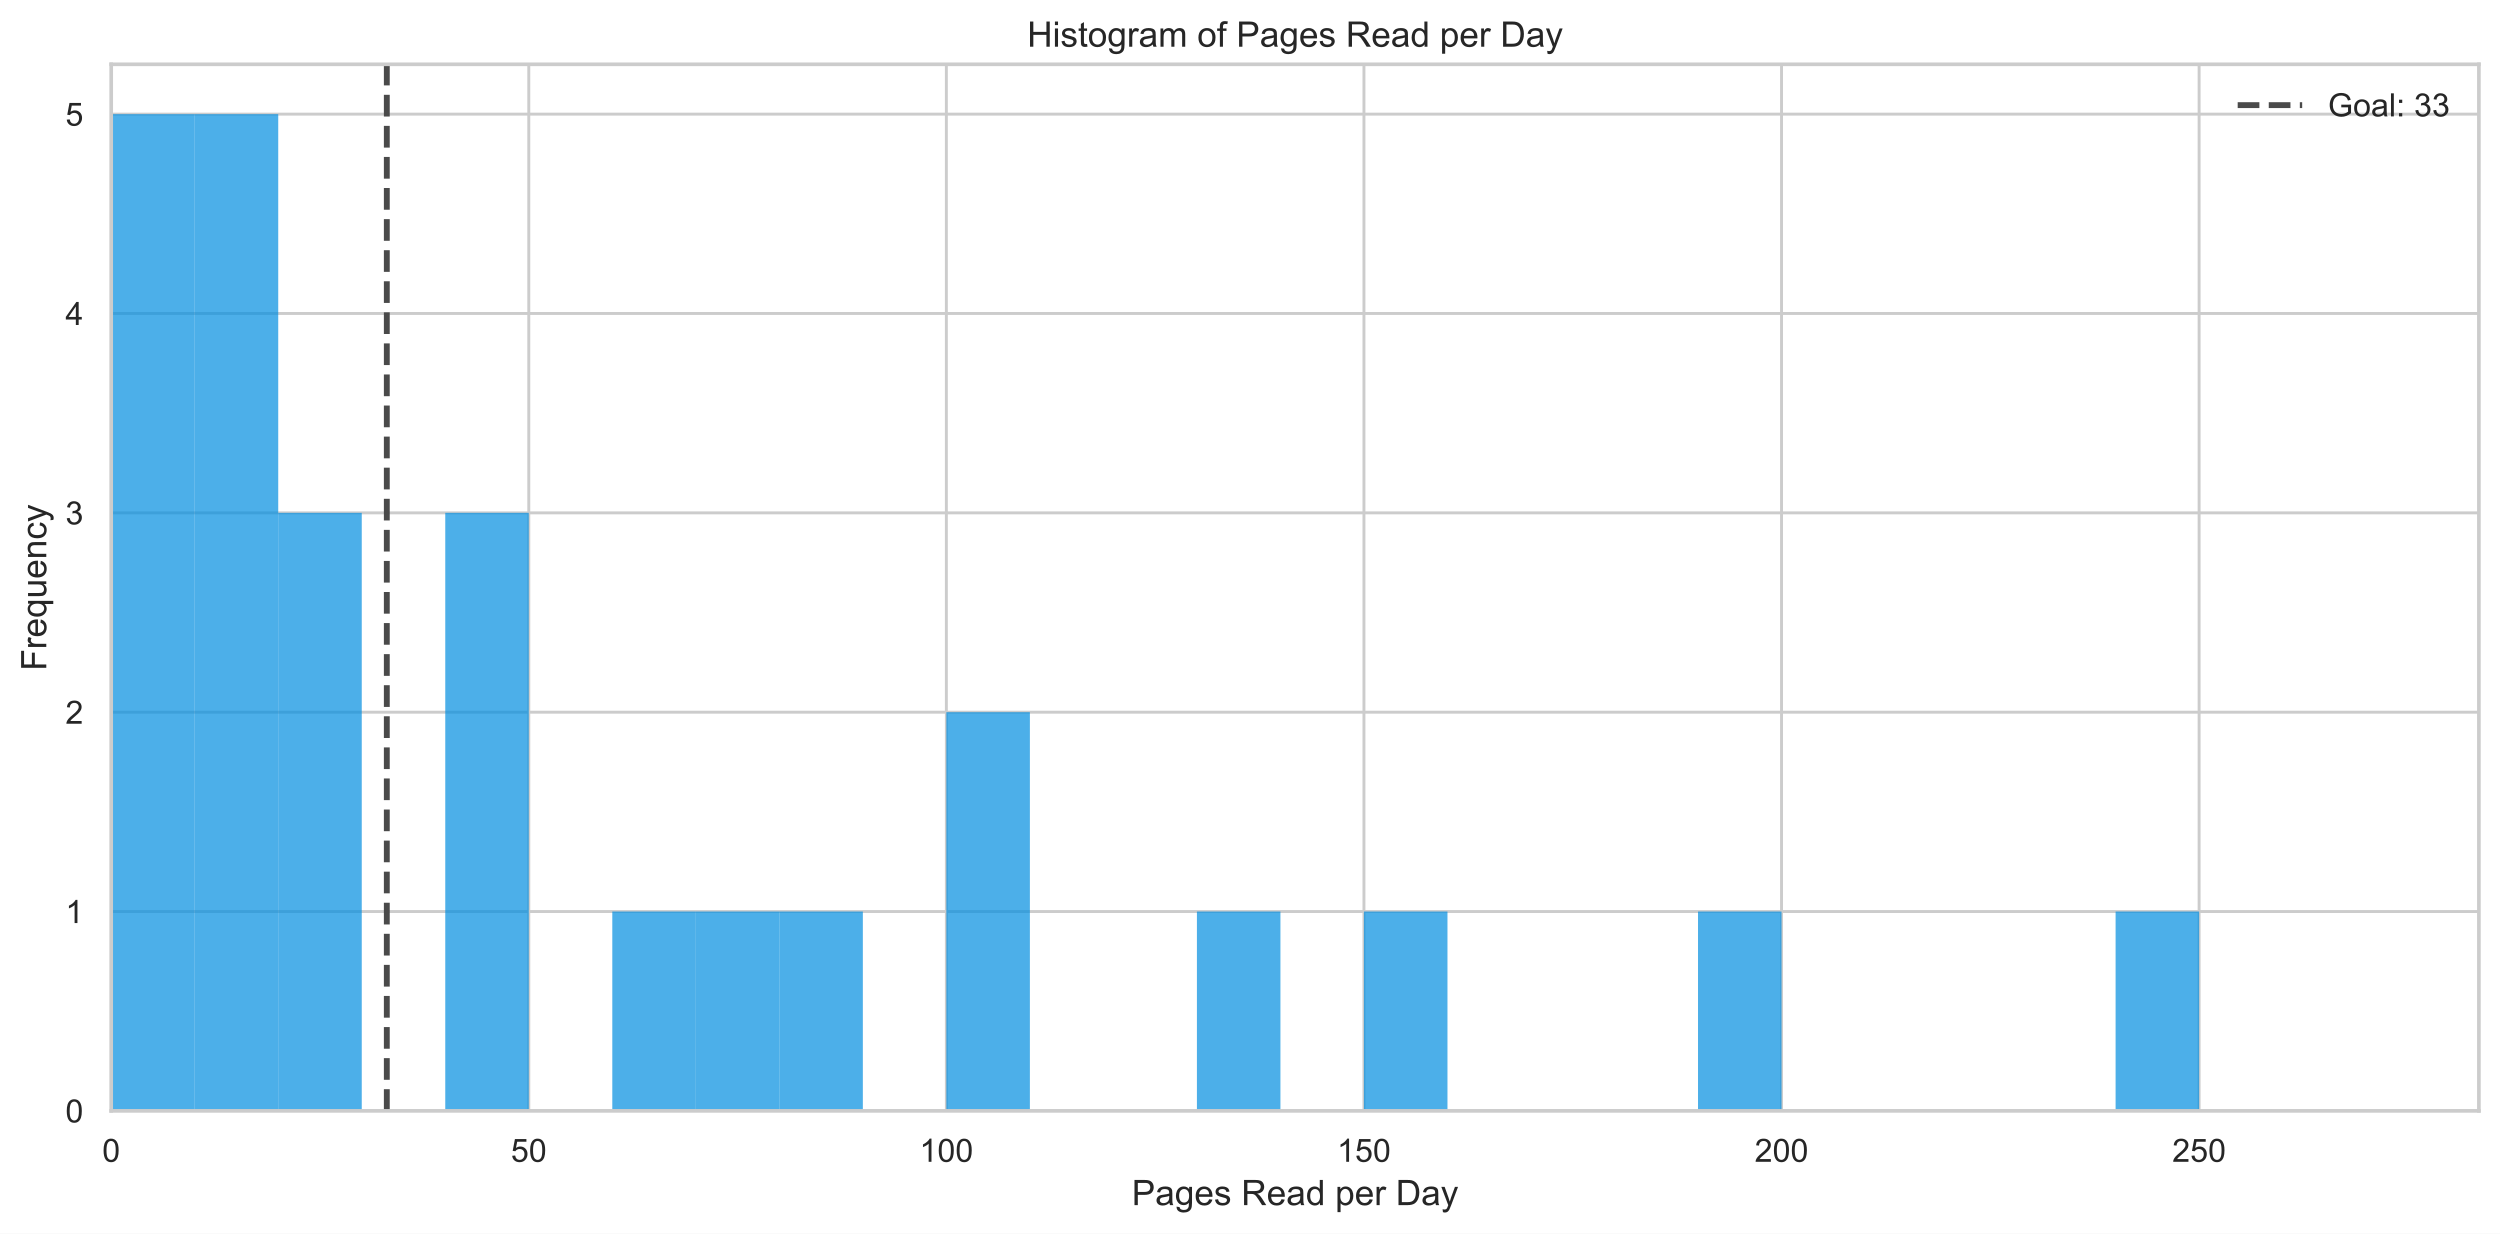
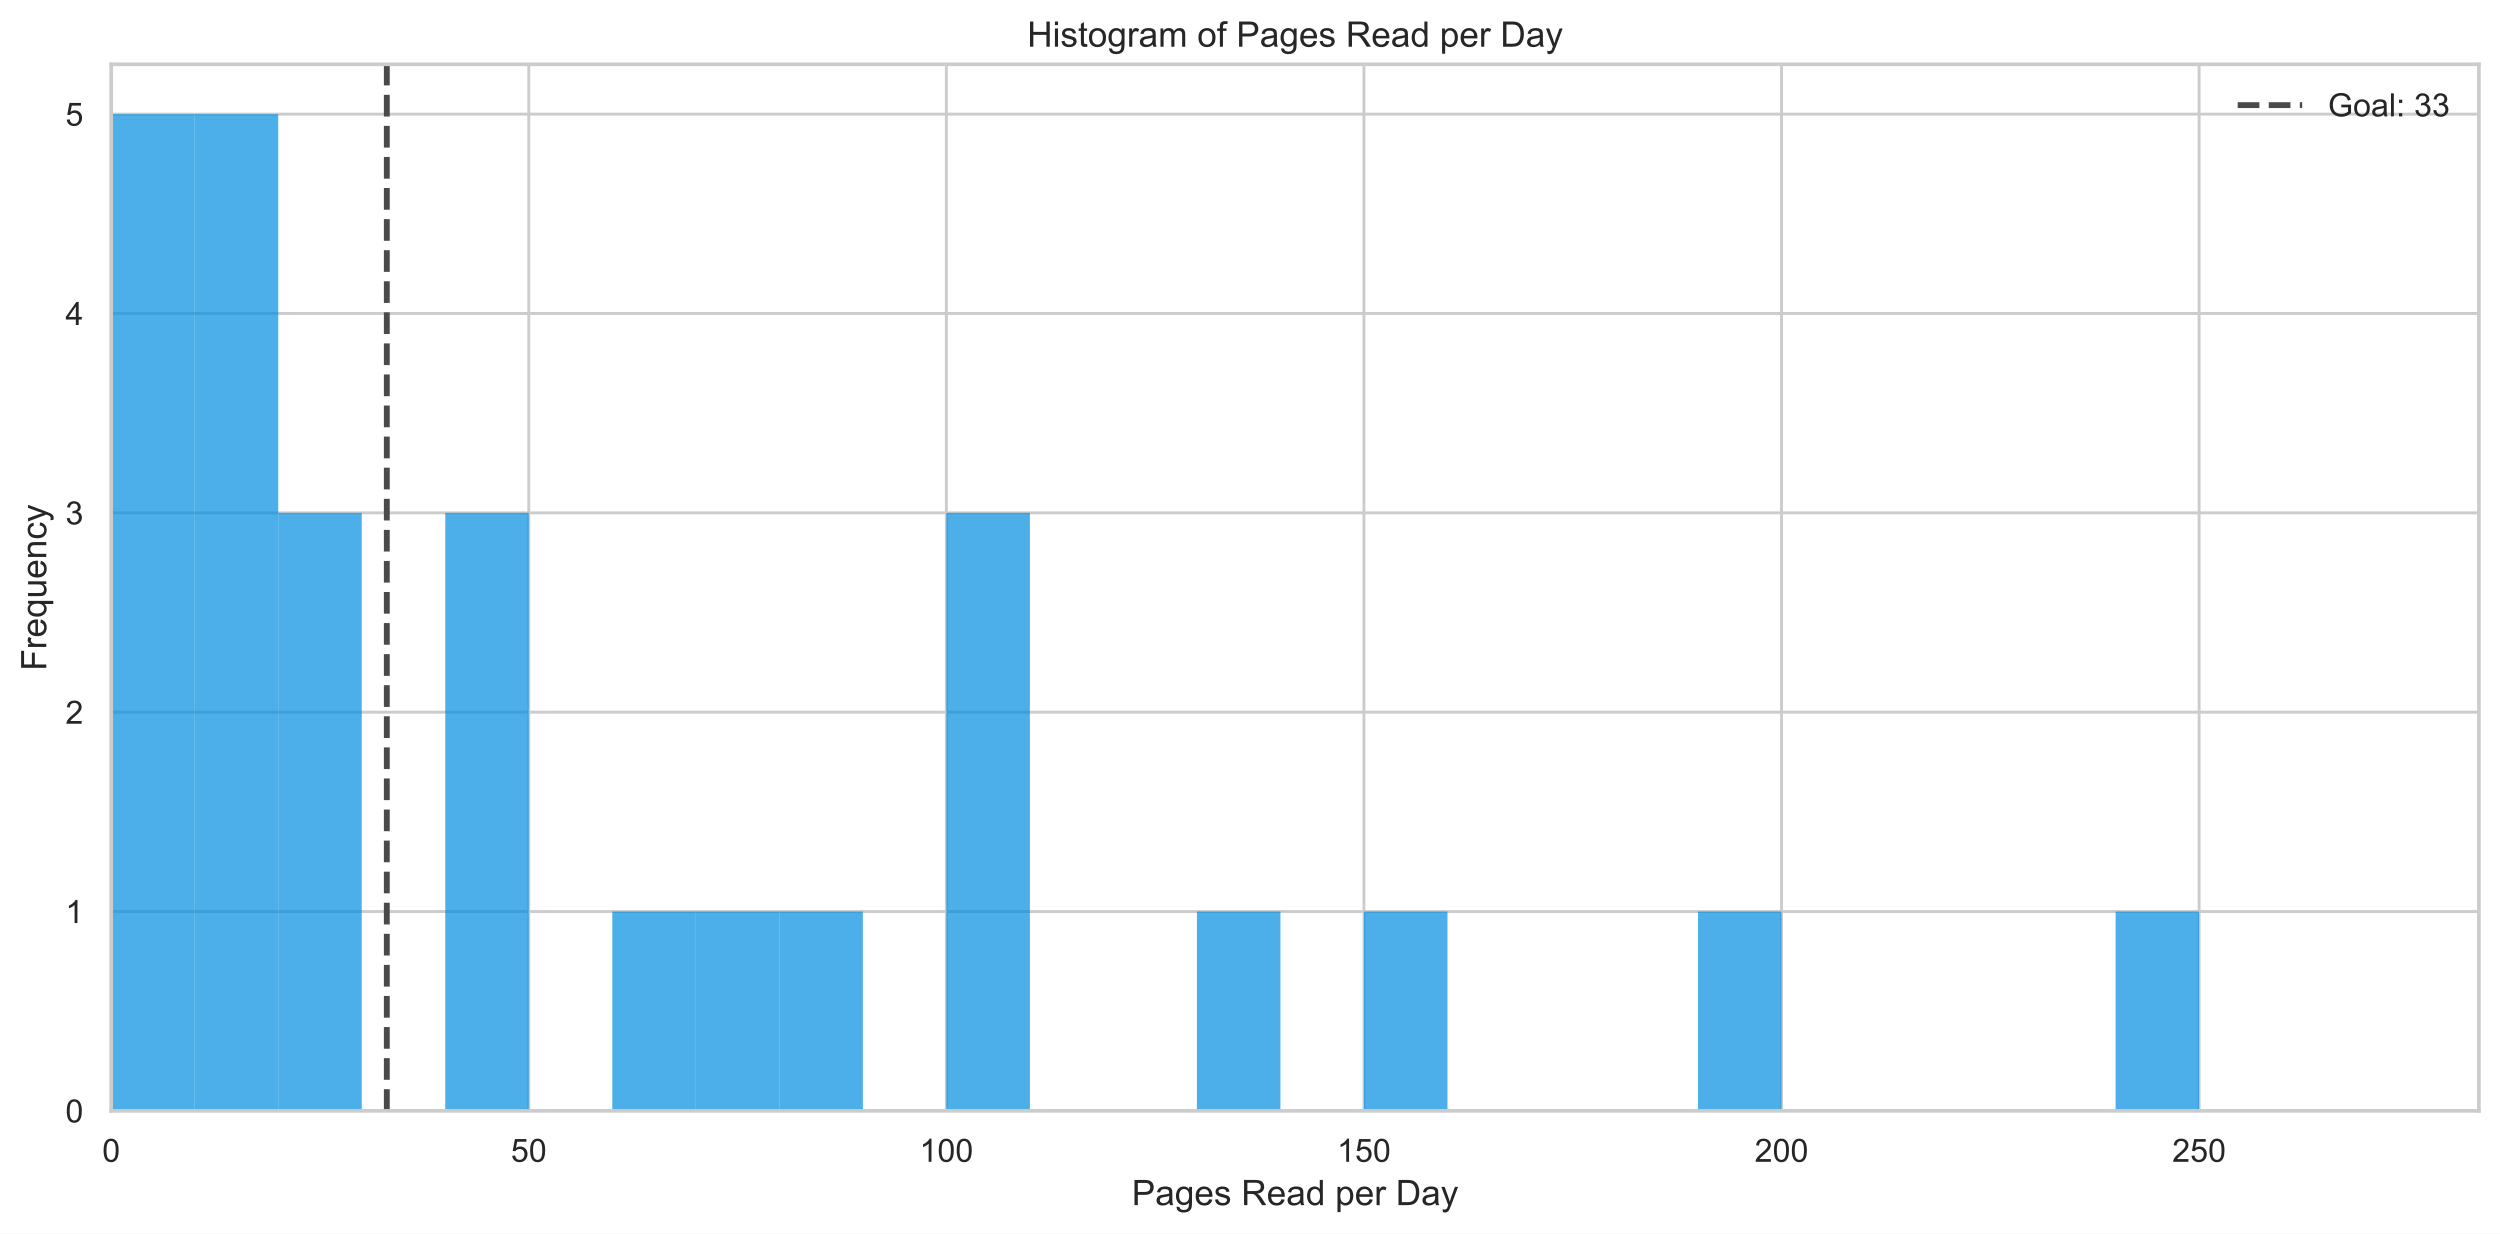
<svg xmlns="http://www.w3.org/2000/svg" xmlns:xlink="http://www.w3.org/1999/xlink" width="852.792pt" height="420.814pt" viewBox="0 0 852.792 420.814" version="1.1">
  <defs>
    <style type="text/css">*{stroke-linejoin: round; stroke-linecap: butt}</style>
  </defs>
  <g id="figure_1">
    <g id="patch_1">
      <path d="M 0 420.814  L 852.792 420.814  L 852.792 0  L 0 0  z " style="fill: #ffffff" />
    </g>
    <g id="axes_1">
      <g id="patch_2">
        <path d="M 37.932 378.939  L 845.592 378.939  L 845.592 21.936  L 37.932 21.936  z " style="fill: #ffffff" />
      </g>
      <g id="matplotlib.axis_1">
        <g id="xtick_1">
          <g id="line2d_1">
-             <path d="M 37.932 378.939  L 37.932 21.936  " clip-path="url(#p35cd29afb4)" style="fill: none; stroke: #cccccc; stroke-linecap: round" />
+             <path d="M 37.932 378.939  L 37.932 21.936  " clip-path="url(#pf1479b6d41)" style="fill: none; stroke: #cccccc; stroke-linecap: round" />
          </g>
          <g id="text_1">
            <g style="fill: #262626" transform="translate(34.87352 396.313) scale(0.11 -0.11)">
              <defs>
                <path id="ArialMT-30" d="M 266 2259  Q 266 3072 433 3567  Q 600 4063 929 4331  Q 1259 4600 1759 4600  Q 2128 4600 2406 4451  Q 2684 4303 2865 4023  Q 3047 3744 3150 3342  Q 3253 2941 3253 2259  Q 3253 1453 3087 958  Q 2922 463 2592 192  Q 2263 -78 1759 -78  Q 1097 -78 719 397  Q 266 969 266 2259  z M 844 2259  Q 844 1131 1108 757  Q 1372 384 1759 384  Q 2147 384 2411 759  Q 2675 1134 2675 2259  Q 2675 3391 2411 3762  Q 2147 4134 1753 4134  Q 1366 4134 1134 3806  Q 844 3388 844 2259  z " transform="scale(0.015625)" />
              </defs>
              <use xlink:href="#ArialMT-30" />
            </g>
          </g>
        </g>
        <g id="xtick_2">
          <g id="line2d_2">
-             <path d="M 180.376 378.939  L 180.376 21.936  " clip-path="url(#p35cd29afb4)" style="fill: none; stroke: #cccccc; stroke-linecap: round" />
+             <path d="M 180.376 378.939  L 180.376 21.936  " clip-path="url(#pf1479b6d41)" style="fill: none; stroke: #cccccc; stroke-linecap: round" />
          </g>
          <g id="text_2">
            <g style="fill: #262626" transform="translate(174.2594 396.313) scale(0.11 -0.11)">
              <defs>
                <path id="ArialMT-35" d="M 266 1200  L 856 1250  Q 922 819 1161 601  Q 1400 384 1738 384  Q 2144 384 2425 690  Q 2706 997 2706 1503  Q 2706 1984 2436 2262  Q 2166 2541 1728 2541  Q 1456 2541 1237 2417  Q 1019 2294 894 2097  L 366 2166  L 809 4519  L 3088 4519  L 3088 3981  L 1259 3981  L 1013 2750  Q 1425 3038 1878 3038  Q 2478 3038 2890 2622  Q 3303 2206 3303 1553  Q 3303 931 2941 478  Q 2500 -78 1738 -78  Q 1113 -78 717 272  Q 322 622 266 1200  z " transform="scale(0.015625)" />
              </defs>
              <use xlink:href="#ArialMT-35" />
              <use xlink:href="#ArialMT-30" x="55.615" />
            </g>
          </g>
        </g>
        <g id="xtick_3">
          <g id="line2d_3">
-             <path d="M 322.821 378.939  L 322.821 21.936  " clip-path="url(#p35cd29afb4)" style="fill: none; stroke: #cccccc; stroke-linecap: round" />
+             <path d="M 322.821 378.939  L 322.821 21.936  " clip-path="url(#pf1479b6d41)" style="fill: none; stroke: #cccccc; stroke-linecap: round" />
          </g>
          <g id="text_3">
            <g style="fill: #262626" transform="translate(313.6454 396.313) scale(0.11 -0.11)">
              <defs>
                <path id="ArialMT-31" d="M 2384 0  L 1822 0  L 1822 3584  Q 1619 3391 1289 3197  Q 959 3003 697 2906  L 697 3450  Q 1169 3672 1522 3987  Q 1875 4303 2022 4600  L 2384 4600  L 2384 0  z " transform="scale(0.015625)" />
              </defs>
              <use xlink:href="#ArialMT-31" />
              <use xlink:href="#ArialMT-30" x="55.615" />
              <use xlink:href="#ArialMT-30" x="111.23" />
            </g>
          </g>
        </g>
        <g id="xtick_4">
          <g id="line2d_4">
-             <path d="M 465.265 378.939  L 465.265 21.936  " clip-path="url(#p35cd29afb4)" style="fill: none; stroke: #cccccc; stroke-linecap: round" />
+             <path d="M 465.265 378.939  L 465.265 21.936  " clip-path="url(#pf1479b6d41)" style="fill: none; stroke: #cccccc; stroke-linecap: round" />
          </g>
          <g id="text_4">
            <g style="fill: #262626" transform="translate(456.0898 396.313) scale(0.11 -0.11)">
              <use xlink:href="#ArialMT-31" />
              <use xlink:href="#ArialMT-35" x="55.615" />
              <use xlink:href="#ArialMT-30" x="111.23" />
            </g>
          </g>
        </g>
        <g id="xtick_5">
          <g id="line2d_5">
-             <path d="M 607.71 378.939  L 607.71 21.936  " clip-path="url(#p35cd29afb4)" style="fill: none; stroke: #cccccc; stroke-linecap: round" />
+             <path d="M 607.71 378.939  L 607.71 21.936  " clip-path="url(#pf1479b6d41)" style="fill: none; stroke: #cccccc; stroke-linecap: round" />
          </g>
          <g id="text_5">
            <g style="fill: #262626" transform="translate(598.5343 396.313) scale(0.11 -0.11)">
              <defs>
                <path id="ArialMT-32" d="M 3222 541  L 3222 0  L 194 0  Q 188 203 259 391  Q 375 700 629 1000  Q 884 1300 1366 1694  Q 2113 2306 2375 2664  Q 2638 3022 2638 3341  Q 2638 3675 2398 3904  Q 2159 4134 1775 4134  Q 1369 4134 1125 3890  Q 881 3647 878 3216  L 300 3275  Q 359 3922 746 4261  Q 1134 4600 1788 4600  Q 2447 4600 2831 4234  Q 3216 3869 3216 3328  Q 3216 3053 3103 2787  Q 2991 2522 2730 2228  Q 2469 1934 1863 1422  Q 1356 997 1212 845  Q 1069 694 975 541  L 3222 541  z " transform="scale(0.015625)" />
              </defs>
              <use xlink:href="#ArialMT-32" />
              <use xlink:href="#ArialMT-30" x="55.615" />
              <use xlink:href="#ArialMT-30" x="111.23" />
            </g>
          </g>
        </g>
        <g id="xtick_6">
          <g id="line2d_6">
-             <path d="M 750.154 378.939  L 750.154 21.936  " clip-path="url(#p35cd29afb4)" style="fill: none; stroke: #cccccc; stroke-linecap: round" />
+             <path d="M 750.154 378.939  L 750.154 21.936  " clip-path="url(#pf1479b6d41)" style="fill: none; stroke: #cccccc; stroke-linecap: round" />
          </g>
          <g id="text_6">
            <g style="fill: #262626" transform="translate(740.9787 396.313) scale(0.11 -0.11)">
              <use xlink:href="#ArialMT-32" />
              <use xlink:href="#ArialMT-35" x="55.615" />
              <use xlink:href="#ArialMT-30" x="111.23" />
            </g>
          </g>
        </g>
        <g id="text_7">
          <g style="fill: #262626" transform="translate(386.0661 411.0886) scale(0.12 -0.12)">
            <defs>
              <path id="ArialMT-50" d="M 494 0  L 494 4581  L 2222 4581  Q 2678 4581 2919 4538  Q 3256 4481 3484 4323  Q 3713 4166 3852 3881  Q 3991 3597 3991 3256  Q 3991 2672 3619 2267  Q 3247 1863 2275 1863  L 1100 1863  L 1100 0  L 494 0  z M 1100 2403  L 2284 2403  Q 2872 2403 3119 2622  Q 3366 2841 3366 3238  Q 3366 3525 3220 3729  Q 3075 3934 2838 4000  Q 2684 4041 2272 4041  L 1100 4041  L 1100 2403  z " transform="scale(0.015625)" />
              <path id="ArialMT-61" d="M 2588 409  Q 2275 144 1986 34  Q 1697 -75 1366 -75  Q 819 -75 525 192  Q 231 459 231 875  Q 231 1119 342 1320  Q 453 1522 633 1644  Q 813 1766 1038 1828  Q 1203 1872 1538 1913  Q 2219 1994 2541 2106  Q 2544 2222 2544 2253  Q 2544 2597 2384 2738  Q 2169 2928 1744 2928  Q 1347 2928 1158 2789  Q 969 2650 878 2297  L 328 2372  Q 403 2725 575 2942  Q 747 3159 1072 3276  Q 1397 3394 1825 3394  Q 2250 3394 2515 3294  Q 2781 3194 2906 3042  Q 3031 2891 3081 2659  Q 3109 2516 3109 2141  L 3109 1391  Q 3109 606 3145 398  Q 3181 191 3288 0  L 2700 0  Q 2613 175 2588 409  z M 2541 1666  Q 2234 1541 1622 1453  Q 1275 1403 1131 1340  Q 988 1278 909 1158  Q 831 1038 831 891  Q 831 666 1001 516  Q 1172 366 1500 366  Q 1825 366 2078 508  Q 2331 650 2450 897  Q 2541 1088 2541 1459  L 2541 1666  z " transform="scale(0.015625)" />
              <path id="ArialMT-67" d="M 319 -275  L 866 -356  Q 900 -609 1056 -725  Q 1266 -881 1628 -881  Q 2019 -881 2231 -725  Q 2444 -569 2519 -288  Q 2563 -116 2559 434  Q 2191 0 1641 0  Q 956 0 581 494  Q 206 988 206 1678  Q 206 2153 378 2554  Q 550 2956 876 3175  Q 1203 3394 1644 3394  Q 2231 3394 2613 2919  L 2613 3319  L 3131 3319  L 3131 450  Q 3131 -325 2973 -648  Q 2816 -972 2473 -1159  Q 2131 -1347 1631 -1347  Q 1038 -1347 672 -1080  Q 306 -813 319 -275  z M 784 1719  Q 784 1066 1043 766  Q 1303 466 1694 466  Q 2081 466 2343 764  Q 2606 1063 2606 1700  Q 2606 2309 2336 2618  Q 2066 2928 1684 2928  Q 1309 2928 1046 2623  Q 784 2319 784 1719  z " transform="scale(0.015625)" />
              <path id="ArialMT-65" d="M 2694 1069  L 3275 997  Q 3138 488 2766 206  Q 2394 -75 1816 -75  Q 1088 -75 661 373  Q 234 822 234 1631  Q 234 2469 665 2931  Q 1097 3394 1784 3394  Q 2450 3394 2872 2941  Q 3294 2488 3294 1666  Q 3294 1616 3291 1516  L 816 1516  Q 847 969 1125 678  Q 1403 388 1819 388  Q 2128 388 2347 550  Q 2566 713 2694 1069  z M 847 1978  L 2700 1978  Q 2663 2397 2488 2606  Q 2219 2931 1791 2931  Q 1403 2931 1139 2672  Q 875 2413 847 1978  z " transform="scale(0.015625)" />
              <path id="ArialMT-73" d="M 197 991  L 753 1078  Q 800 744 1014 566  Q 1228 388 1613 388  Q 2000 388 2187 545  Q 2375 703 2375 916  Q 2375 1106 2209 1216  Q 2094 1291 1634 1406  Q 1016 1563 777 1677  Q 538 1791 414 1992  Q 291 2194 291 2438  Q 291 2659 392 2848  Q 494 3038 669 3163  Q 800 3259 1026 3326  Q 1253 3394 1513 3394  Q 1903 3394 2198 3281  Q 2494 3169 2634 2976  Q 2775 2784 2828 2463  L 2278 2388  Q 2241 2644 2061 2787  Q 1881 2931 1553 2931  Q 1166 2931 1000 2803  Q 834 2675 834 2503  Q 834 2394 903 2306  Q 972 2216 1119 2156  Q 1203 2125 1616 2013  Q 2213 1853 2448 1751  Q 2684 1650 2818 1456  Q 2953 1263 2953 975  Q 2953 694 2789 445  Q 2625 197 2315 61  Q 2006 -75 1616 -75  Q 969 -75 630 194  Q 291 463 197 991  z " transform="scale(0.015625)" />
              <path id="ArialMT-20" transform="scale(0.015625)" />
              <path id="ArialMT-52" d="M 503 0  L 503 4581  L 2534 4581  Q 3147 4581 3465 4457  Q 3784 4334 3975 4021  Q 4166 3709 4166 3331  Q 4166 2844 3850 2509  Q 3534 2175 2875 2084  Q 3116 1969 3241 1856  Q 3506 1613 3744 1247  L 4541 0  L 3778 0  L 3172 953  Q 2906 1366 2734 1584  Q 2563 1803 2427 1890  Q 2291 1978 2150 2013  Q 2047 2034 1813 2034  L 1109 2034  L 1109 0  L 503 0  z M 1109 2559  L 2413 2559  Q 2828 2559 3062 2645  Q 3297 2731 3419 2920  Q 3541 3109 3541 3331  Q 3541 3656 3305 3865  Q 3069 4075 2559 4075  L 1109 4075  L 1109 2559  z " transform="scale(0.015625)" />
              <path id="ArialMT-64" d="M 2575 0  L 2575 419  Q 2259 -75 1647 -75  Q 1250 -75 917 144  Q 584 363 401 755  Q 219 1147 219 1656  Q 219 2153 384 2558  Q 550 2963 881 3178  Q 1213 3394 1622 3394  Q 1922 3394 2156 3267  Q 2391 3141 2538 2938  L 2538 4581  L 3097 4581  L 3097 0  L 2575 0  z M 797 1656  Q 797 1019 1065 703  Q 1334 388 1700 388  Q 2069 388 2326 689  Q 2584 991 2584 1609  Q 2584 2291 2321 2609  Q 2059 2928 1675 2928  Q 1300 2928 1048 2622  Q 797 2316 797 1656  z " transform="scale(0.015625)" />
              <path id="ArialMT-70" d="M 422 -1272  L 422 3319  L 934 3319  L 934 2888  Q 1116 3141 1344 3267  Q 1572 3394 1897 3394  Q 2322 3394 2647 3175  Q 2972 2956 3137 2557  Q 3303 2159 3303 1684  Q 3303 1175 3120 767  Q 2938 359 2589 142  Q 2241 -75 1856 -75  Q 1575 -75 1351 44  Q 1128 163 984 344  L 984 -1272  L 422 -1272  z M 931 1641  Q 931 1000 1190 694  Q 1450 388 1819 388  Q 2194 388 2461 705  Q 2728 1022 2728 1688  Q 2728 2322 2467 2637  Q 2206 2953 1844 2953  Q 1484 2953 1207 2617  Q 931 2281 931 1641  z " transform="scale(0.015625)" />
              <path id="ArialMT-72" d="M 416 0  L 416 3319  L 922 3319  L 922 2816  Q 1116 3169 1280 3281  Q 1444 3394 1641 3394  Q 1925 3394 2219 3213  L 2025 2691  Q 1819 2813 1613 2813  Q 1428 2813 1281 2702  Q 1134 2591 1072 2394  Q 978 2094 978 1738  L 978 0  L 416 0  z " transform="scale(0.015625)" />
              <path id="ArialMT-44" d="M 494 0  L 494 4581  L 2072 4581  Q 2606 4581 2888 4516  Q 3281 4425 3559 4188  Q 3922 3881 4101 3404  Q 4281 2928 4281 2316  Q 4281 1794 4159 1391  Q 4038 988 3847 723  Q 3656 459 3429 307  Q 3203 156 2883 78  Q 2563 0 2147 0  L 494 0  z M 1100 541  L 2078 541  Q 2531 541 2789 625  Q 3047 709 3200 863  Q 3416 1078 3536 1442  Q 3656 1806 3656 2325  Q 3656 3044 3420 3430  Q 3184 3816 2847 3947  Q 2603 4041 2063 4041  L 1100 4041  L 1100 541  z " transform="scale(0.015625)" />
              <path id="ArialMT-79" d="M 397 -1278  L 334 -750  Q 519 -800 656 -800  Q 844 -800 956 -737  Q 1069 -675 1141 -563  Q 1194 -478 1313 -144  Q 1328 -97 1363 -6  L 103 3319  L 709 3319  L 1400 1397  Q 1534 1031 1641 628  Q 1738 1016 1872 1384  L 2581 3319  L 3144 3319  L 1881 -56  Q 1678 -603 1566 -809  Q 1416 -1088 1222 -1217  Q 1028 -1347 759 -1347  Q 597 -1347 397 -1278  z " transform="scale(0.015625)" />
            </defs>
            <use xlink:href="#ArialMT-50" />
            <use xlink:href="#ArialMT-61" x="66.699" />
            <use xlink:href="#ArialMT-67" x="122.314" />
            <use xlink:href="#ArialMT-65" x="177.93" />
            <use xlink:href="#ArialMT-73" x="233.545" />
            <use xlink:href="#ArialMT-20" x="283.545" />
            <use xlink:href="#ArialMT-52" x="311.328" />
            <use xlink:href="#ArialMT-65" x="383.545" />
            <use xlink:href="#ArialMT-61" x="439.16" />
            <use xlink:href="#ArialMT-64" x="494.775" />
            <use xlink:href="#ArialMT-20" x="550.391" />
            <use xlink:href="#ArialMT-70" x="578.174" />
            <use xlink:href="#ArialMT-65" x="633.789" />
            <use xlink:href="#ArialMT-72" x="689.404" />
            <use xlink:href="#ArialMT-20" x="722.705" />
            <use xlink:href="#ArialMT-44" x="750.488" />
            <use xlink:href="#ArialMT-61" x="822.705" />
            <use xlink:href="#ArialMT-79" x="878.32" />
          </g>
        </g>
      </g>
      <g id="matplotlib.axis_2">
        <g id="ytick_1">
          <g id="line2d_7">
-             <path d="M 37.932 378.939  L 845.592 378.939  " clip-path="url(#p35cd29afb4)" style="fill: none; stroke: #cccccc; stroke-linecap: round" />
+             <path d="M 37.932 378.939  L 845.592 378.939  " clip-path="url(#pf1479b6d41)" style="fill: none; stroke: #cccccc; stroke-linecap: round" />
          </g>
          <g id="text_8">
            <g style="fill: #262626" transform="translate(22.315 382.8762) scale(0.11 -0.11)">
              <use xlink:href="#ArialMT-30" />
            </g>
          </g>
        </g>
        <g id="ytick_2">
          <g id="line2d_8">
-             <path d="M 37.932 310.939  L 845.592 310.939  " clip-path="url(#p35cd29afb4)" style="fill: none; stroke: #cccccc; stroke-linecap: round" />
+             <path d="M 37.932 310.939  L 845.592 310.939  " clip-path="url(#pf1479b6d41)" style="fill: none; stroke: #cccccc; stroke-linecap: round" />
          </g>
          <g id="text_9">
            <g style="fill: #262626" transform="translate(22.315 314.8755) scale(0.11 -0.11)">
              <use xlink:href="#ArialMT-31" />
            </g>
          </g>
        </g>
        <g id="ytick_3">
          <g id="line2d_9">
-             <path d="M 37.932 242.938  L 845.592 242.938  " clip-path="url(#p35cd29afb4)" style="fill: none; stroke: #cccccc; stroke-linecap: round" />
+             <path d="M 37.932 242.938  L 845.592 242.938  " clip-path="url(#pf1479b6d41)" style="fill: none; stroke: #cccccc; stroke-linecap: round" />
          </g>
          <g id="text_10">
            <g style="fill: #262626" transform="translate(22.315 246.8747) scale(0.11 -0.11)">
              <use xlink:href="#ArialMT-32" />
            </g>
          </g>
        </g>
        <g id="ytick_4">
          <g id="line2d_10">
-             <path d="M 37.932 174.937  L 845.592 174.937  " clip-path="url(#p35cd29afb4)" style="fill: none; stroke: #cccccc; stroke-linecap: round" />
+             <path d="M 37.932 174.937  L 845.592 174.937  " clip-path="url(#pf1479b6d41)" style="fill: none; stroke: #cccccc; stroke-linecap: round" />
          </g>
          <g id="text_11">
            <g style="fill: #262626" transform="translate(22.315 178.874) scale(0.11 -0.11)">
              <defs>
                <path id="ArialMT-33" d="M 269 1209  L 831 1284  Q 928 806 1161 595  Q 1394 384 1728 384  Q 2125 384 2398 659  Q 2672 934 2672 1341  Q 2672 1728 2419 1979  Q 2166 2231 1775 2231  Q 1616 2231 1378 2169  L 1441 2663  Q 1497 2656 1531 2656  Q 1891 2656 2178 2843  Q 2466 3031 2466 3422  Q 2466 3731 2256 3934  Q 2047 4138 1716 4138  Q 1388 4138 1169 3931  Q 950 3725 888 3313  L 325 3413  Q 428 3978 793 4289  Q 1159 4600 1703 4600  Q 2078 4600 2393 4439  Q 2709 4278 2876 4000  Q 3044 3722 3044 3409  Q 3044 3113 2884 2869  Q 2725 2625 2413 2481  Q 2819 2388 3044 2092  Q 3269 1797 3269 1353  Q 3269 753 2831 336  Q 2394 -81 1725 -81  Q 1122 -81 723 278  Q 325 638 269 1209  z " transform="scale(0.015625)" />
              </defs>
              <use xlink:href="#ArialMT-33" />
            </g>
          </g>
        </g>
        <g id="ytick_5">
          <g id="line2d_11">
-             <path d="M 37.932 106.937  L 845.592 106.937  " clip-path="url(#p35cd29afb4)" style="fill: none; stroke: #cccccc; stroke-linecap: round" />
+             <path d="M 37.932 106.937  L 845.592 106.937  " clip-path="url(#pf1479b6d41)" style="fill: none; stroke: #cccccc; stroke-linecap: round" />
          </g>
          <g id="text_12">
            <g style="fill: #262626" transform="translate(22.315 110.8733) scale(0.11 -0.11)">
              <defs>
                <path id="ArialMT-34" d="M 2069 0  L 2069 1097  L 81 1097  L 81 1613  L 2172 4581  L 2631 4581  L 2631 1613  L 3250 1613  L 3250 1097  L 2631 1097  L 2631 0  L 2069 0  z M 2069 1613  L 2069 3678  L 634 1613  L 2069 1613  z " transform="scale(0.015625)" />
              </defs>
              <use xlink:href="#ArialMT-34" />
            </g>
          </g>
        </g>
        <g id="ytick_6">
          <g id="line2d_12">
-             <path d="M 37.932 38.936  L 845.592 38.936  " clip-path="url(#p35cd29afb4)" style="fill: none; stroke: #cccccc; stroke-linecap: round" />
+             <path d="M 37.932 38.936  L 845.592 38.936  " clip-path="url(#pf1479b6d41)" style="fill: none; stroke: #cccccc; stroke-linecap: round" />
          </g>
          <g id="text_13">
            <g style="fill: #262626" transform="translate(22.315 42.8726) scale(0.11 -0.11)">
              <use xlink:href="#ArialMT-35" />
            </g>
          </g>
        </g>
        <g id="text_14">
          <g style="fill: #262626" transform="translate(15.78937 228.7828) rotate(-90) scale(0.12 -0.12)">
            <defs>
              <path id="ArialMT-46" d="M 525 0  L 525 4581  L 3616 4581  L 3616 4041  L 1131 4041  L 1131 2622  L 3281 2622  L 3281 2081  L 1131 2081  L 1131 0  L 525 0  z " transform="scale(0.015625)" />
              <path id="ArialMT-71" d="M 2538 -1272  L 2538 353  Q 2406 169 2170 47  Q 1934 -75 1669 -75  Q 1078 -75 651 397  Q 225 869 225 1691  Q 225 2191 398 2587  Q 572 2984 901 3189  Q 1231 3394 1625 3394  Q 2241 3394 2594 2875  L 2594 3319  L 3100 3319  L 3100 -1272  L 2538 -1272  z M 803 1669  Q 803 1028 1072 708  Q 1341 388 1716 388  Q 2075 388 2334 692  Q 2594 997 2594 1619  Q 2594 2281 2320 2615  Q 2047 2950 1678 2950  Q 1313 2950 1058 2639  Q 803 2328 803 1669  z " transform="scale(0.015625)" />
              <path id="ArialMT-75" d="M 2597 0  L 2597 488  Q 2209 -75 1544 -75  Q 1250 -75 995 37  Q 741 150 617 320  Q 494 491 444 738  Q 409 903 409 1263  L 409 3319  L 972 3319  L 972 1478  Q 972 1038 1006 884  Q 1059 663 1231 536  Q 1403 409 1656 409  Q 1909 409 2131 539  Q 2353 669 2445 892  Q 2538 1116 2538 1541  L 2538 3319  L 3100 3319  L 3100 0  L 2597 0  z " transform="scale(0.015625)" />
              <path id="ArialMT-6e" d="M 422 0  L 422 3319  L 928 3319  L 928 2847  Q 1294 3394 1984 3394  Q 2284 3394 2536 3286  Q 2788 3178 2913 3003  Q 3038 2828 3088 2588  Q 3119 2431 3119 2041  L 3119 0  L 2556 0  L 2556 2019  Q 2556 2363 2490 2533  Q 2425 2703 2258 2804  Q 2091 2906 1866 2906  Q 1506 2906 1245 2678  Q 984 2450 984 1813  L 984 0  L 422 0  z " transform="scale(0.015625)" />
              <path id="ArialMT-63" d="M 2588 1216  L 3141 1144  Q 3050 572 2676 248  Q 2303 -75 1759 -75  Q 1078 -75 664 370  Q 250 816 250 1647  Q 250 2184 428 2587  Q 606 2991 970 3192  Q 1334 3394 1763 3394  Q 2303 3394 2647 3120  Q 2991 2847 3088 2344  L 2541 2259  Q 2463 2594 2264 2762  Q 2066 2931 1784 2931  Q 1359 2931 1093 2626  Q 828 2322 828 1663  Q 828 994 1084 691  Q 1341 388 1753 388  Q 2084 388 2306 591  Q 2528 794 2588 1216  z " transform="scale(0.015625)" />
            </defs>
            <use xlink:href="#ArialMT-46" />
            <use xlink:href="#ArialMT-72" x="61.084" />
            <use xlink:href="#ArialMT-65" x="94.385" />
            <use xlink:href="#ArialMT-71" x="150" />
            <use xlink:href="#ArialMT-75" x="205.615" />
            <use xlink:href="#ArialMT-65" x="261.23" />
            <use xlink:href="#ArialMT-6e" x="316.846" />
            <use xlink:href="#ArialMT-63" x="372.461" />
            <use xlink:href="#ArialMT-79" x="422.461" />
          </g>
        </g>
      </g>
      <g id="patch_3">
-         <path d="M 37.932 378.939  L 66.421 378.939  L 66.421 38.936  L 37.932 38.936  z " clip-path="url(#p35cd29afb4)" style="fill: #008ddf; opacity: 0.7" />
+         <path d="M 37.932 378.939  L 66.421 378.939  L 66.421 38.936  L 37.932 38.936  z " clip-path="url(#pf1479b6d41)" style="fill: #008ddf; opacity: 0.7" />
      </g>
      <g id="patch_4">
-         <path d="M 66.421 378.939  L 94.91 378.939  L 94.91 38.936  L 66.421 38.936  z " clip-path="url(#p35cd29afb4)" style="fill: #008ddf; opacity: 0.7" />
+         <path d="M 66.421 378.939  L 94.91 378.939  L 94.91 38.936  L 66.421 38.936  z " clip-path="url(#pf1479b6d41)" style="fill: #008ddf; opacity: 0.7" />
      </g>
      <g id="patch_5">
-         <path d="M 94.91 378.939  L 123.399 378.939  L 123.399 174.937  L 94.91 174.937  z " clip-path="url(#p35cd29afb4)" style="fill: #008ddf; opacity: 0.7" />
+         <path d="M 94.91 378.939  L 123.399 378.939  L 123.399 174.937  L 94.91 174.937  z " clip-path="url(#pf1479b6d41)" style="fill: #008ddf; opacity: 0.7" />
      </g>
      <g id="patch_6">
-         <path d="M 123.399 378.939  L 151.888 378.939  L 151.888 378.939  L 123.399 378.939  z " clip-path="url(#p35cd29afb4)" style="fill: #008ddf; opacity: 0.7" />
+         <path d="M 123.399 378.939  L 151.888 378.939  L 151.888 378.939  L 123.399 378.939  z " clip-path="url(#pf1479b6d41)" style="fill: #008ddf; opacity: 0.7" />
      </g>
      <g id="patch_7">
-         <path d="M 151.888 378.939  L 180.376 378.939  L 180.376 174.937  L 151.888 174.937  z " clip-path="url(#p35cd29afb4)" style="fill: #008ddf; opacity: 0.7" />
+         <path d="M 151.888 378.939  L 180.376 378.939  L 180.376 174.937  L 151.888 174.937  z " clip-path="url(#pf1479b6d41)" style="fill: #008ddf; opacity: 0.7" />
      </g>
      <g id="patch_8">
-         <path d="M 180.376 378.939  L 208.865 378.939  L 208.865 378.939  L 180.376 378.939  z " clip-path="url(#p35cd29afb4)" style="fill: #008ddf; opacity: 0.7" />
+         <path d="M 180.376 378.939  L 208.865 378.939  L 208.865 378.939  L 180.376 378.939  z " clip-path="url(#pf1479b6d41)" style="fill: #008ddf; opacity: 0.7" />
      </g>
      <g id="patch_9">
-         <path d="M 208.865 378.939  L 237.354 378.939  L 237.354 310.939  L 208.865 310.939  z " clip-path="url(#p35cd29afb4)" style="fill: #008ddf; opacity: 0.7" />
+         <path d="M 208.865 378.939  L 237.354 378.939  L 237.354 310.939  L 208.865 310.939  z " clip-path="url(#pf1479b6d41)" style="fill: #008ddf; opacity: 0.7" />
      </g>
      <g id="patch_10">
-         <path d="M 237.354 378.939  L 265.843 378.939  L 265.843 310.939  L 237.354 310.939  z " clip-path="url(#p35cd29afb4)" style="fill: #008ddf; opacity: 0.7" />
+         <path d="M 237.354 378.939  L 265.843 378.939  L 265.843 310.939  L 237.354 310.939  z " clip-path="url(#pf1479b6d41)" style="fill: #008ddf; opacity: 0.7" />
      </g>
      <g id="patch_11">
-         <path d="M 265.843 378.939  L 294.332 378.939  L 294.332 310.939  L 265.843 310.939  z " clip-path="url(#p35cd29afb4)" style="fill: #008ddf; opacity: 0.7" />
+         <path d="M 265.843 378.939  L 294.332 378.939  L 294.332 310.939  L 265.843 310.939  z " clip-path="url(#pf1479b6d41)" style="fill: #008ddf; opacity: 0.7" />
      </g>
      <g id="patch_12">
-         <path d="M 294.332 378.939  L 322.821 378.939  L 322.821 378.939  L 294.332 378.939  z " clip-path="url(#p35cd29afb4)" style="fill: #008ddf; opacity: 0.7" />
+         <path d="M 294.332 378.939  L 322.821 378.939  L 322.821 378.939  L 294.332 378.939  z " clip-path="url(#pf1479b6d41)" style="fill: #008ddf; opacity: 0.7" />
      </g>
      <g id="patch_13">
-         <path d="M 322.821 378.939  L 351.31 378.939  L 351.31 242.938  L 322.821 242.938  z " clip-path="url(#p35cd29afb4)" style="fill: #008ddf; opacity: 0.7" />
+         <path d="M 322.821 378.939  L 351.31 378.939  L 351.31 174.937  L 322.821 174.937  z " clip-path="url(#pf1479b6d41)" style="fill: #008ddf; opacity: 0.7" />
      </g>
      <g id="patch_14">
-         <path d="M 351.31 378.939  L 379.799 378.939  L 379.799 378.939  L 351.31 378.939  z " clip-path="url(#p35cd29afb4)" style="fill: #008ddf; opacity: 0.7" />
+         <path d="M 351.31 378.939  L 379.799 378.939  L 379.799 378.939  L 351.31 378.939  z " clip-path="url(#pf1479b6d41)" style="fill: #008ddf; opacity: 0.7" />
      </g>
      <g id="patch_15">
-         <path d="M 379.799 378.939  L 408.288 378.939  L 408.288 378.939  L 379.799 378.939  z " clip-path="url(#p35cd29afb4)" style="fill: #008ddf; opacity: 0.7" />
+         <path d="M 379.799 378.939  L 408.288 378.939  L 408.288 378.939  L 379.799 378.939  z " clip-path="url(#pf1479b6d41)" style="fill: #008ddf; opacity: 0.7" />
      </g>
      <g id="patch_16">
-         <path d="M 408.288 378.939  L 436.776 378.939  L 436.776 310.939  L 408.288 310.939  z " clip-path="url(#p35cd29afb4)" style="fill: #008ddf; opacity: 0.7" />
+         <path d="M 408.288 378.939  L 436.776 378.939  L 436.776 310.939  L 408.288 310.939  z " clip-path="url(#pf1479b6d41)" style="fill: #008ddf; opacity: 0.7" />
      </g>
      <g id="patch_17">
-         <path d="M 436.776 378.939  L 465.265 378.939  L 465.265 378.939  L 436.776 378.939  z " clip-path="url(#p35cd29afb4)" style="fill: #008ddf; opacity: 0.7" />
+         <path d="M 436.776 378.939  L 465.265 378.939  L 465.265 378.939  L 436.776 378.939  z " clip-path="url(#pf1479b6d41)" style="fill: #008ddf; opacity: 0.7" />
      </g>
      <g id="patch_18">
-         <path d="M 465.265 378.939  L 493.754 378.939  L 493.754 310.939  L 465.265 310.939  z " clip-path="url(#p35cd29afb4)" style="fill: #008ddf; opacity: 0.7" />
+         <path d="M 465.265 378.939  L 493.754 378.939  L 493.754 310.939  L 465.265 310.939  z " clip-path="url(#pf1479b6d41)" style="fill: #008ddf; opacity: 0.7" />
      </g>
      <g id="patch_19">
-         <path d="M 493.754 378.939  L 522.243 378.939  L 522.243 378.939  L 493.754 378.939  z " clip-path="url(#p35cd29afb4)" style="fill: #008ddf; opacity: 0.7" />
+         <path d="M 493.754 378.939  L 522.243 378.939  L 522.243 378.939  L 493.754 378.939  z " clip-path="url(#pf1479b6d41)" style="fill: #008ddf; opacity: 0.7" />
      </g>
      <g id="patch_20">
-         <path d="M 522.243 378.939  L 550.732 378.939  L 550.732 378.939  L 522.243 378.939  z " clip-path="url(#p35cd29afb4)" style="fill: #008ddf; opacity: 0.7" />
+         <path d="M 522.243 378.939  L 550.732 378.939  L 550.732 378.939  L 522.243 378.939  z " clip-path="url(#pf1479b6d41)" style="fill: #008ddf; opacity: 0.7" />
      </g>
      <g id="patch_21">
-         <path d="M 550.732 378.939  L 579.221 378.939  L 579.221 378.939  L 550.732 378.939  z " clip-path="url(#p35cd29afb4)" style="fill: #008ddf; opacity: 0.7" />
+         <path d="M 550.732 378.939  L 579.221 378.939  L 579.221 378.939  L 550.732 378.939  z " clip-path="url(#pf1479b6d41)" style="fill: #008ddf; opacity: 0.7" />
      </g>
      <g id="patch_22">
-         <path d="M 579.221 378.939  L 607.71 378.939  L 607.71 310.939  L 579.221 310.939  z " clip-path="url(#p35cd29afb4)" style="fill: #008ddf; opacity: 0.7" />
+         <path d="M 579.221 378.939  L 607.71 378.939  L 607.71 310.939  L 579.221 310.939  z " clip-path="url(#pf1479b6d41)" style="fill: #008ddf; opacity: 0.7" />
      </g>
      <g id="patch_23">
-         <path d="M 607.71 378.939  L 636.199 378.939  L 636.199 378.939  L 607.71 378.939  z " clip-path="url(#p35cd29afb4)" style="fill: #008ddf; opacity: 0.7" />
+         <path d="M 607.71 378.939  L 636.199 378.939  L 636.199 378.939  L 607.71 378.939  z " clip-path="url(#pf1479b6d41)" style="fill: #008ddf; opacity: 0.7" />
      </g>
      <g id="patch_24">
-         <path d="M 636.199 378.939  L 664.688 378.939  L 664.688 378.939  L 636.199 378.939  z " clip-path="url(#p35cd29afb4)" style="fill: #008ddf; opacity: 0.7" />
+         <path d="M 636.199 378.939  L 664.688 378.939  L 664.688 378.939  L 636.199 378.939  z " clip-path="url(#pf1479b6d41)" style="fill: #008ddf; opacity: 0.7" />
      </g>
      <g id="patch_25">
-         <path d="M 664.688 378.939  L 693.176 378.939  L 693.176 378.939  L 664.688 378.939  z " clip-path="url(#p35cd29afb4)" style="fill: #008ddf; opacity: 0.7" />
+         <path d="M 664.688 378.939  L 693.176 378.939  L 693.176 378.939  L 664.688 378.939  z " clip-path="url(#pf1479b6d41)" style="fill: #008ddf; opacity: 0.7" />
      </g>
      <g id="patch_26">
-         <path d="M 693.176 378.939  L 721.665 378.939  L 721.665 378.939  L 693.176 378.939  z " clip-path="url(#p35cd29afb4)" style="fill: #008ddf; opacity: 0.7" />
+         <path d="M 693.176 378.939  L 721.665 378.939  L 721.665 378.939  L 693.176 378.939  z " clip-path="url(#pf1479b6d41)" style="fill: #008ddf; opacity: 0.7" />
      </g>
      <g id="patch_27">
-         <path d="M 721.665 378.939  L 750.154 378.939  L 750.154 310.939  L 721.665 310.939  z " clip-path="url(#p35cd29afb4)" style="fill: #008ddf; opacity: 0.7" />
+         <path d="M 721.665 378.939  L 750.154 378.939  L 750.154 310.939  L 721.665 310.939  z " clip-path="url(#pf1479b6d41)" style="fill: #008ddf; opacity: 0.7" />
      </g>
      <g id="patch_28">
-         <path d="M 750.154 378.939  L 778.643 378.939  L 778.643 378.939  L 750.154 378.939  z " clip-path="url(#p35cd29afb4)" style="fill: #008ddf; opacity: 0.7" />
+         <path d="M 750.154 378.939  L 778.643 378.939  L 778.643 378.939  L 750.154 378.939  z " clip-path="url(#pf1479b6d41)" style="fill: #008ddf; opacity: 0.7" />
      </g>
      <g id="patch_29">
-         <path d="M 778.643 378.939  L 807.132 378.939  L 807.132 378.939  L 778.643 378.939  z " clip-path="url(#p35cd29afb4)" style="fill: #008ddf; opacity: 0.7" />
+         <path d="M 778.643 378.939  L 807.132 378.939  L 807.132 378.939  L 778.643 378.939  z " clip-path="url(#pf1479b6d41)" style="fill: #008ddf; opacity: 0.7" />
      </g>
      <g id="line2d_13">
-         <path d="M 131.945 378.939  L 131.945 21.936  " clip-path="url(#p35cd29afb4)" style="fill: none; stroke-dasharray: 7.4,3.2; stroke-dashoffset: 0; stroke: #4a4a4a; stroke-width: 2" />
+         <path d="M 131.945 378.939  L 131.945 21.936  " clip-path="url(#pf1479b6d41)" style="fill: none; stroke-dasharray: 7.4,3.2; stroke-dashoffset: 0; stroke: #4a4a4a; stroke-width: 2" />
      </g>
      <g id="patch_30">
        <path d="M 37.932 378.939  L 37.932 21.936  " style="fill: none; stroke: #cccccc; stroke-width: 1.25; stroke-linejoin: miter; stroke-linecap: square" />
      </g>
      <g id="patch_31">
        <path d="M 845.592 378.939  L 845.592 21.936  " style="fill: none; stroke: #cccccc; stroke-width: 1.25; stroke-linejoin: miter; stroke-linecap: square" />
      </g>
      <g id="patch_32">
        <path d="M 37.932 378.939  L 845.592 378.939  " style="fill: none; stroke: #cccccc; stroke-width: 1.25; stroke-linejoin: miter; stroke-linecap: square" />
      </g>
      <g id="patch_33">
        <path d="M 37.932 21.936  L 845.592 21.936  " style="fill: none; stroke: #cccccc; stroke-width: 1.25; stroke-linejoin: miter; stroke-linecap: square" />
      </g>
      <g id="text_15">
        <g style="fill: #262626" transform="translate(350.3905 15.93562) scale(0.12 -0.12)">
          <defs>
            <path id="ArialMT-48" d="M 513 0  L 513 4581  L 1119 4581  L 1119 2700  L 3500 2700  L 3500 4581  L 4106 4581  L 4106 0  L 3500 0  L 3500 2159  L 1119 2159  L 1119 0  L 513 0  z " transform="scale(0.015625)" />
            <path id="ArialMT-69" d="M 425 3934  L 425 4581  L 988 4581  L 988 3934  L 425 3934  z M 425 0  L 425 3319  L 988 3319  L 988 0  L 425 0  z " transform="scale(0.015625)" />
            <path id="ArialMT-74" d="M 1650 503  L 1731 6  Q 1494 -44 1306 -44  Q 1000 -44 831 53  Q 663 150 594 308  Q 525 466 525 972  L 525 2881  L 113 2881  L 113 3319  L 525 3319  L 525 4141  L 1084 4478  L 1084 3319  L 1650 3319  L 1650 2881  L 1084 2881  L 1084 941  Q 1084 700 1114 631  Q 1144 563 1211 522  Q 1278 481 1403 481  Q 1497 481 1650 503  z " transform="scale(0.015625)" />
            <path id="ArialMT-6f" d="M 213 1659  Q 213 2581 725 3025  Q 1153 3394 1769 3394  Q 2453 3394 2887 2945  Q 3322 2497 3322 1706  Q 3322 1066 3130 698  Q 2938 331 2570 128  Q 2203 -75 1769 -75  Q 1072 -75 642 372  Q 213 819 213 1659  z M 791 1659  Q 791 1022 1069 705  Q 1347 388 1769 388  Q 2188 388 2466 706  Q 2744 1025 2744 1678  Q 2744 2294 2464 2611  Q 2184 2928 1769 2928  Q 1347 2928 1069 2612  Q 791 2297 791 1659  z " transform="scale(0.015625)" />
            <path id="ArialMT-6d" d="M 422 0  L 422 3319  L 925 3319  L 925 2853  Q 1081 3097 1340 3245  Q 1600 3394 1931 3394  Q 2300 3394 2536 3241  Q 2772 3088 2869 2813  Q 3263 3394 3894 3394  Q 4388 3394 4653 3120  Q 4919 2847 4919 2278  L 4919 0  L 4359 0  L 4359 2091  Q 4359 2428 4304 2576  Q 4250 2725 4106 2815  Q 3963 2906 3769 2906  Q 3419 2906 3187 2673  Q 2956 2441 2956 1928  L 2956 0  L 2394 0  L 2394 2156  Q 2394 2531 2256 2718  Q 2119 2906 1806 2906  Q 1569 2906 1367 2781  Q 1166 2656 1075 2415  Q 984 2175 984 1722  L 984 0  L 422 0  z " transform="scale(0.015625)" />
            <path id="ArialMT-66" d="M 556 0  L 556 2881  L 59 2881  L 59 3319  L 556 3319  L 556 3672  Q 556 4006 616 4169  Q 697 4388 901 4523  Q 1106 4659 1475 4659  Q 1713 4659 2000 4603  L 1916 4113  Q 1741 4144 1584 4144  Q 1328 4144 1222 4034  Q 1116 3925 1116 3625  L 1116 3319  L 1763 3319  L 1763 2881  L 1116 2881  L 1116 0  L 556 0  z " transform="scale(0.015625)" />
          </defs>
          <use xlink:href="#ArialMT-48" />
          <use xlink:href="#ArialMT-69" x="72.217" />
          <use xlink:href="#ArialMT-73" x="94.434" />
          <use xlink:href="#ArialMT-74" x="144.434" />
          <use xlink:href="#ArialMT-6f" x="172.217" />
          <use xlink:href="#ArialMT-67" x="227.832" />
          <use xlink:href="#ArialMT-72" x="283.447" />
          <use xlink:href="#ArialMT-61" x="316.748" />
          <use xlink:href="#ArialMT-6d" x="372.363" />
          <use xlink:href="#ArialMT-20" x="455.664" />
          <use xlink:href="#ArialMT-6f" x="483.447" />
          <use xlink:href="#ArialMT-66" x="539.062" />
          <use xlink:href="#ArialMT-20" x="566.846" />
          <use xlink:href="#ArialMT-50" x="594.629" />
          <use xlink:href="#ArialMT-61" x="661.328" />
          <use xlink:href="#ArialMT-67" x="716.943" />
          <use xlink:href="#ArialMT-65" x="772.559" />
          <use xlink:href="#ArialMT-73" x="828.174" />
          <use xlink:href="#ArialMT-20" x="878.174" />
          <use xlink:href="#ArialMT-52" x="905.957" />
          <use xlink:href="#ArialMT-65" x="978.174" />
          <use xlink:href="#ArialMT-61" x="1033.789" />
          <use xlink:href="#ArialMT-64" x="1089.404" />
          <use xlink:href="#ArialMT-20" x="1145.02" />
          <use xlink:href="#ArialMT-70" x="1172.803" />
          <use xlink:href="#ArialMT-65" x="1228.418" />
          <use xlink:href="#ArialMT-72" x="1284.033" />
          <use xlink:href="#ArialMT-20" x="1317.334" />
          <use xlink:href="#ArialMT-44" x="1345.117" />
          <use xlink:href="#ArialMT-61" x="1417.334" />
          <use xlink:href="#ArialMT-79" x="1472.949" />
        </g>
      </g>
      <g id="legend_1">
        <g id="line2d_14">
          <path d="M 763.312 35.859  L 774.312 35.859  L 785.312 35.859  " style="fill: none; stroke-dasharray: 7.4,3.2; stroke-dashoffset: 0; stroke: #4a4a4a; stroke-width: 2" />
        </g>
        <g id="text_16">
          <g style="fill: #262626" transform="translate(794.112 39.70922) scale(0.11 -0.11)">
            <defs>
              <path id="ArialMT-47" d="M 2638 1797  L 2638 2334  L 4578 2338  L 4578 638  Q 4131 281 3656 101  Q 3181 -78 2681 -78  Q 2006 -78 1454 211  Q 903 500 622 1047  Q 341 1594 341 2269  Q 341 2938 620 3517  Q 900 4097 1425 4378  Q 1950 4659 2634 4659  Q 3131 4659 3532 4498  Q 3934 4338 4162 4050  Q 4391 3763 4509 3300  L 3963 3150  Q 3859 3500 3706 3700  Q 3553 3900 3268 4020  Q 2984 4141 2638 4141  Q 2222 4141 1919 4014  Q 1616 3888 1430 3681  Q 1244 3475 1141 3228  Q 966 2803 966 2306  Q 966 1694 1177 1281  Q 1388 869 1791 669  Q 2194 469 2647 469  Q 3041 469 3416 620  Q 3791 772 3984 944  L 3984 1797  L 2638 1797  z " transform="scale(0.015625)" />
              <path id="ArialMT-6c" d="M 409 0  L 409 4581  L 972 4581  L 972 0  L 409 0  z " transform="scale(0.015625)" />
              <path id="ArialMT-3a" d="M 578 2678  L 578 3319  L 1219 3319  L 1219 2678  L 578 2678  z M 578 0  L 578 641  L 1219 641  L 1219 0  L 578 0  z " transform="scale(0.015625)" />
            </defs>
            <use xlink:href="#ArialMT-47" />
            <use xlink:href="#ArialMT-6f" x="77.783" />
            <use xlink:href="#ArialMT-61" x="133.398" />
            <use xlink:href="#ArialMT-6c" x="189.014" />
            <use xlink:href="#ArialMT-3a" x="211.23" />
            <use xlink:href="#ArialMT-20" x="239.014" />
            <use xlink:href="#ArialMT-33" x="266.797" />
            <use xlink:href="#ArialMT-33" x="322.412" />
          </g>
        </g>
      </g>
    </g>
  </g>
  <defs>
-     <clipPath id="p35cd29afb4">
+     <clipPath id="pf1479b6d41">
      <rect x="37.932" y="21.936" width="807.66" height="357.004" />
    </clipPath>
  </defs>
</svg>
